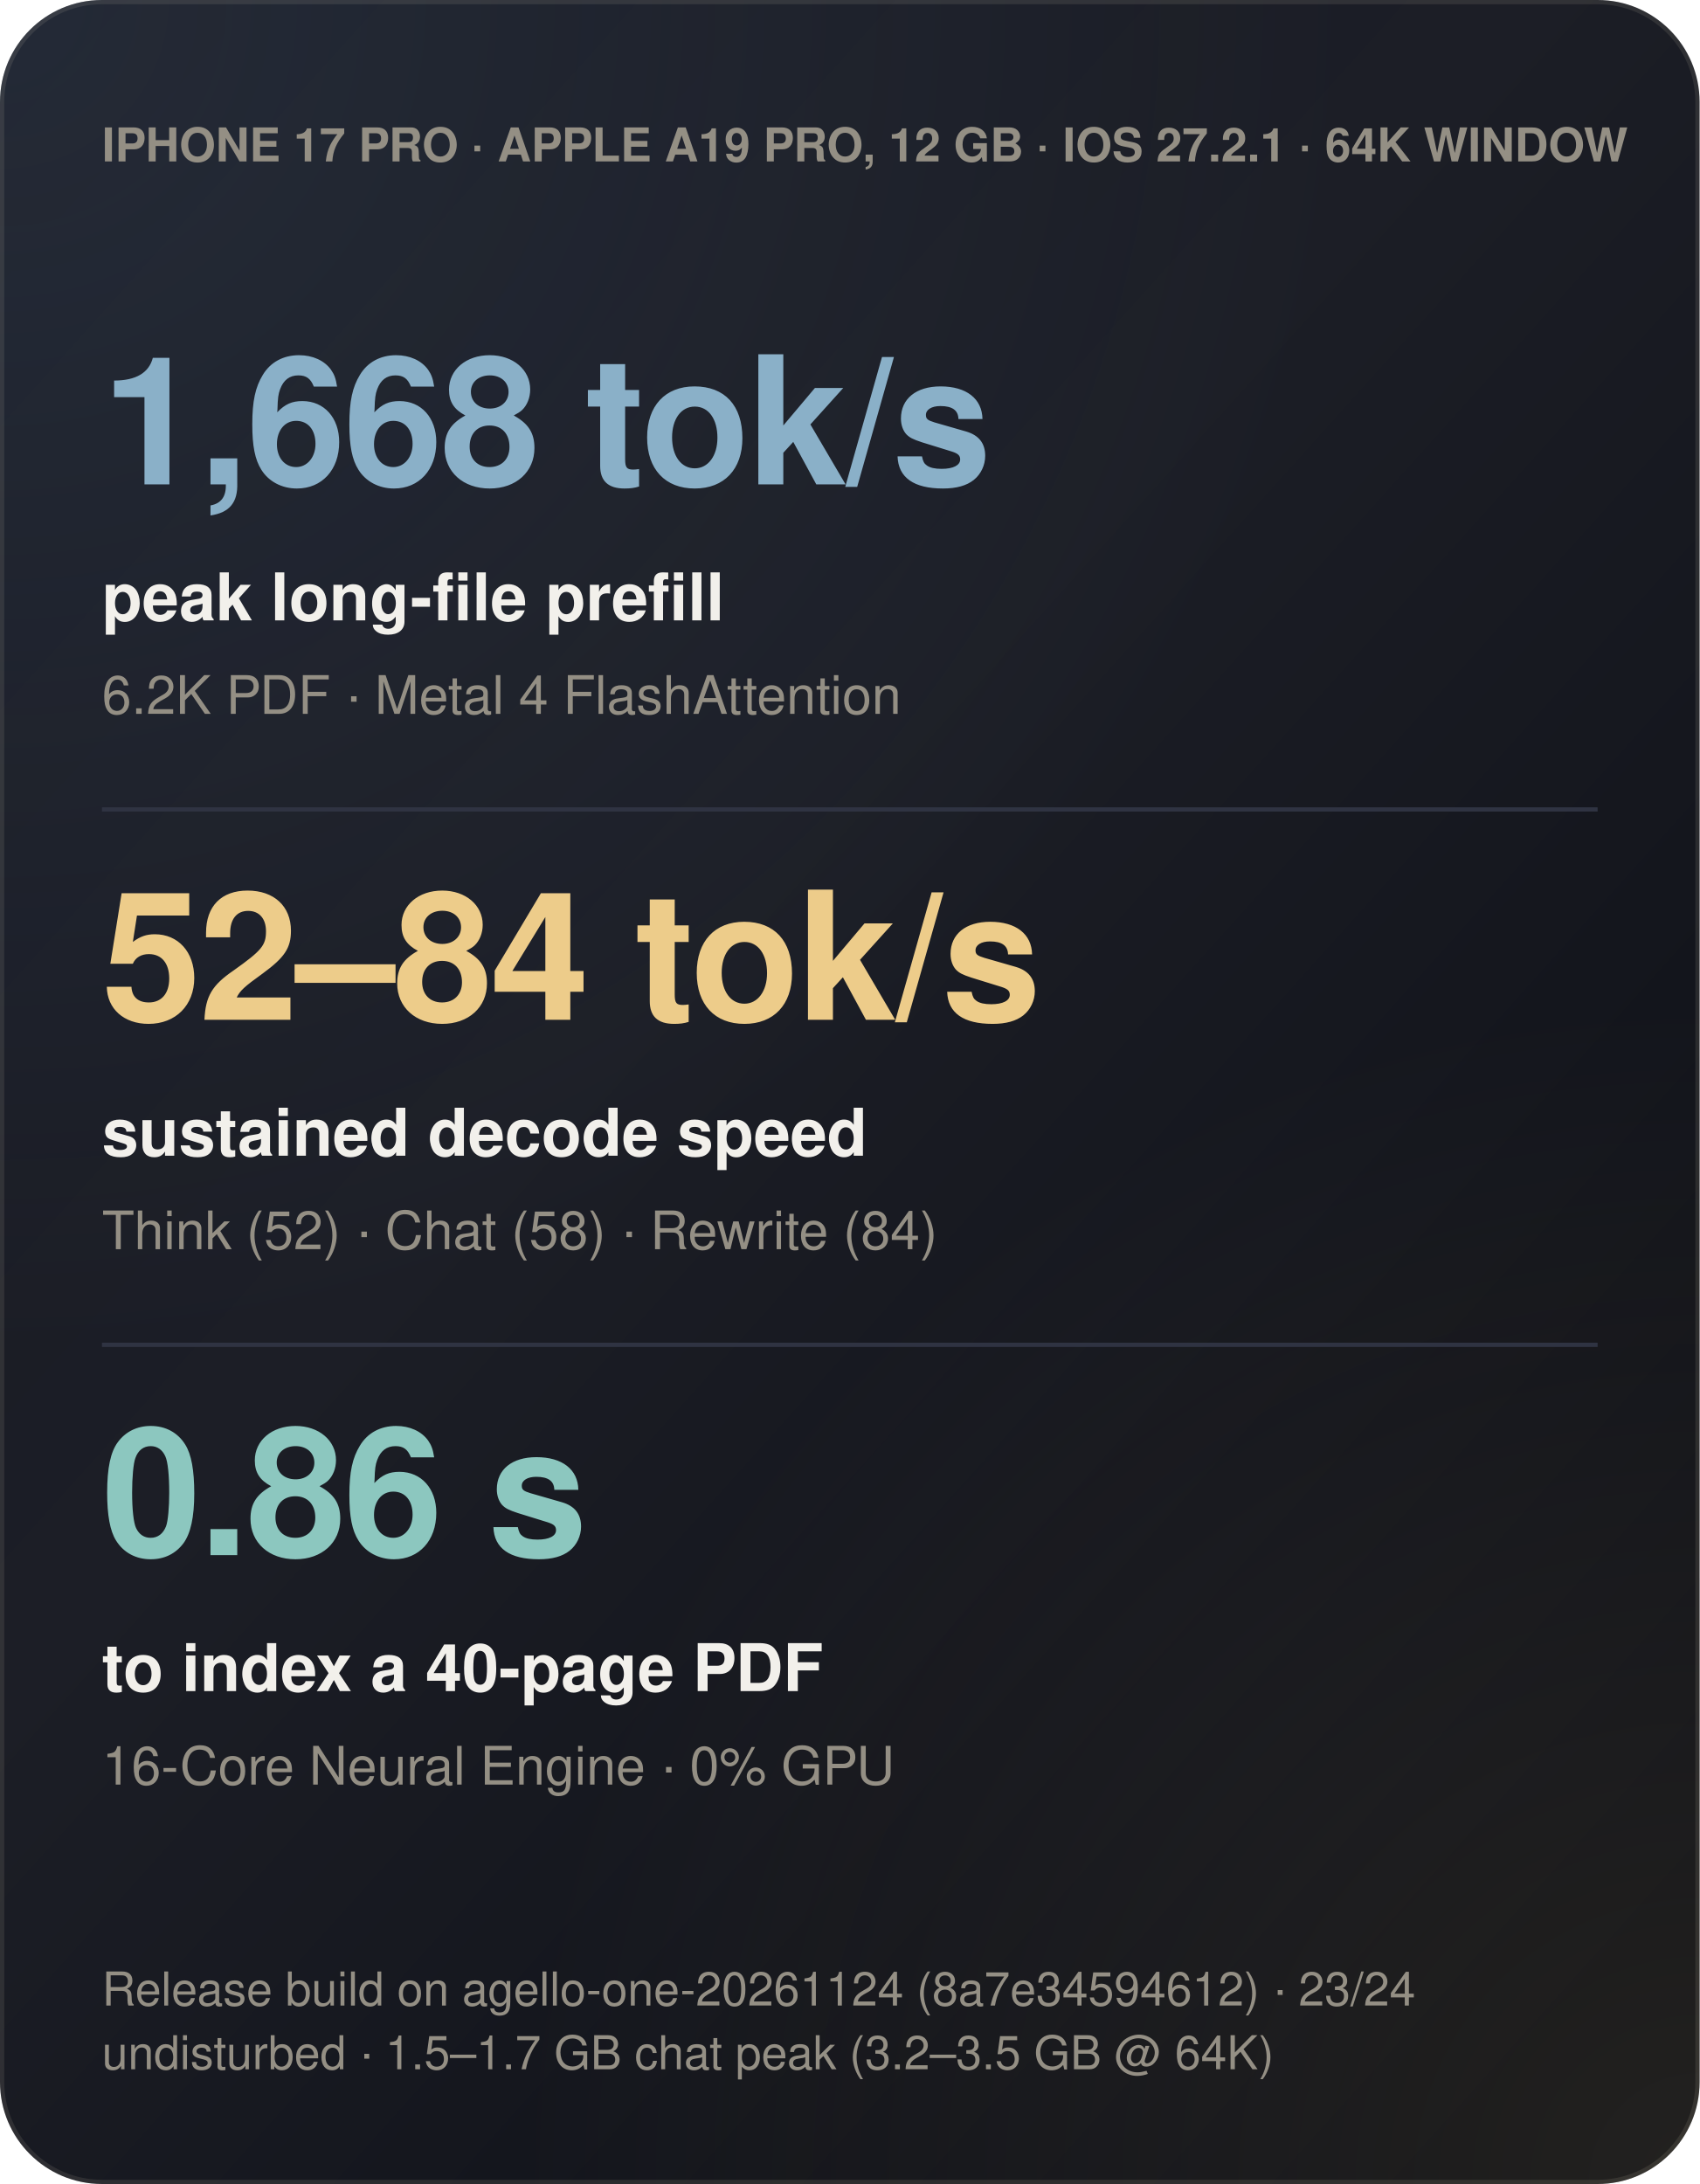
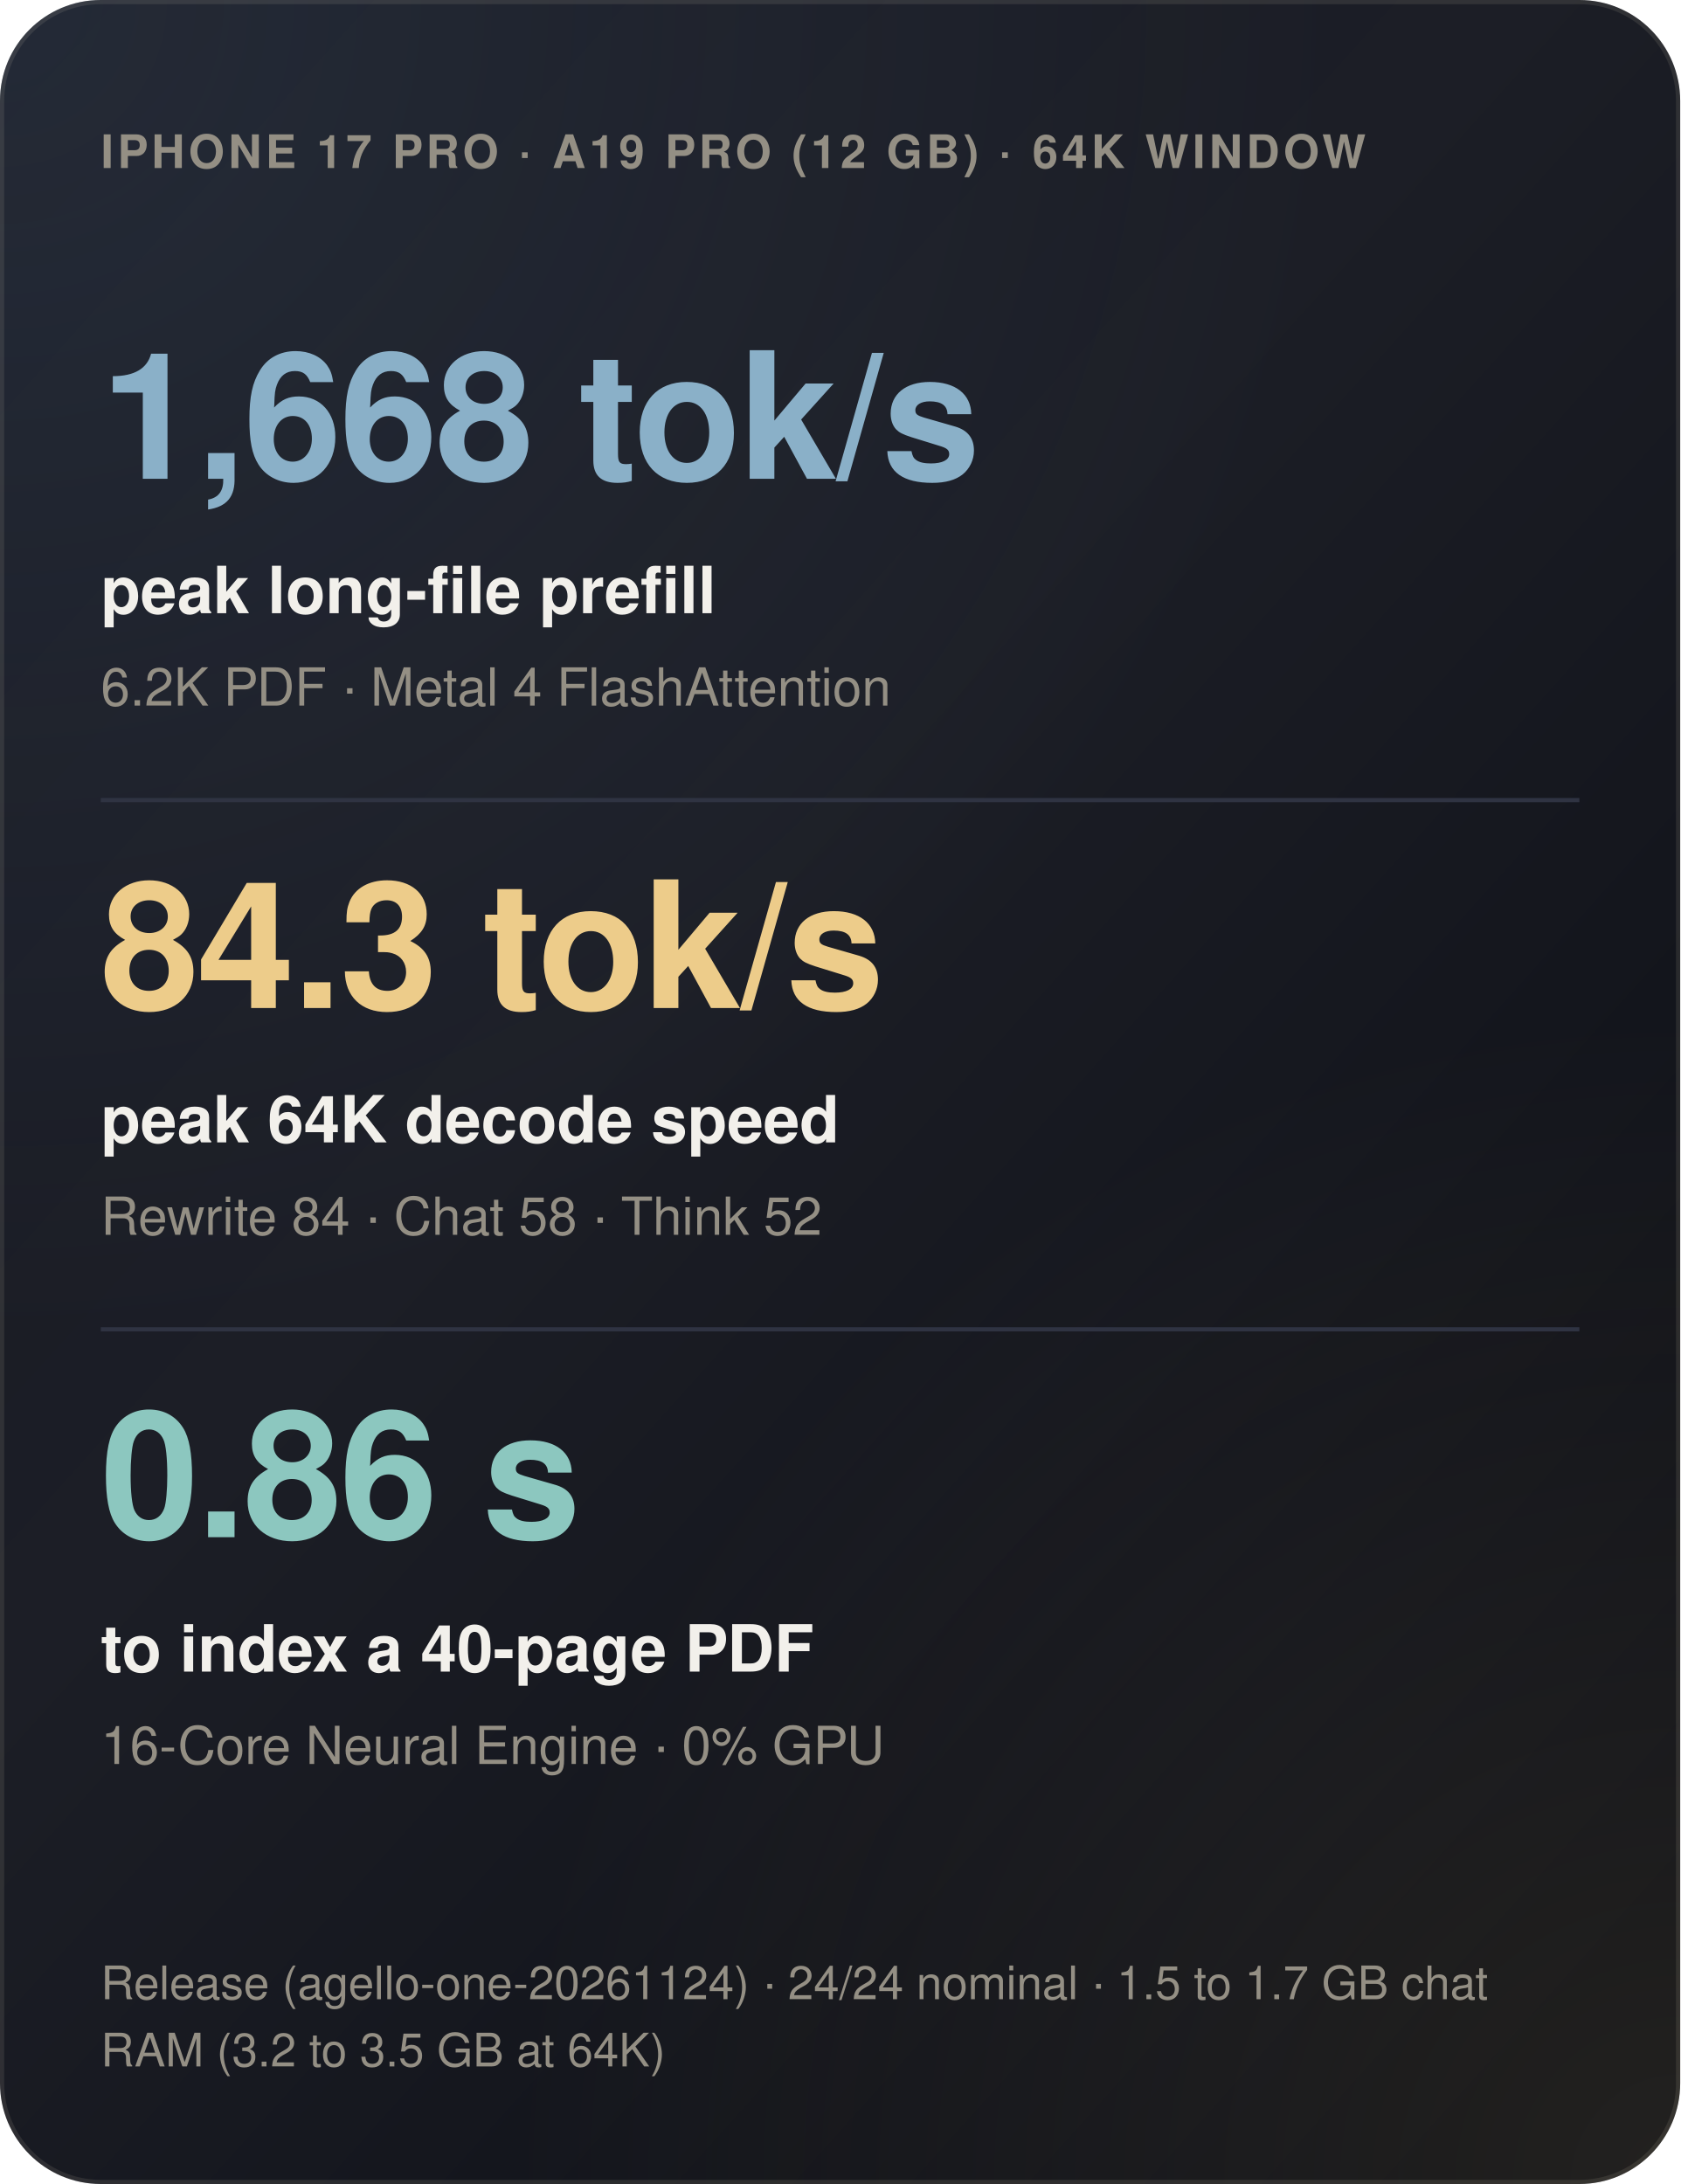
- <svg xmlns="http://www.w3.org/2000/svg" width="400" height="514" viewBox="0 0 400 514" role="img" aria-labelledby="title desc">
+ <svg xmlns="http://www.w3.org/2000/svg" width="400" height="520" viewBox="0 0 400 520" role="img" aria-labelledby="title desc">
  <defs>
    <linearGradient id="canvas" x1="0" y1="0" x2="0.85" y2="1">
      <stop offset="0" stop-color="#161823" />
      <stop offset="0.45" stop-color="#1C1E26" />
      <stop offset="1" stop-color="#0C0E14" />
    </linearGradient>
    <radialGradient id="glow0" cx="0" cy="0" r="320" gradientUnits="userSpaceOnUse">
      <stop offset="0" stop-color="#8AB0C8" stop-opacity="0.12" />
      <stop offset="1" stop-color="#8AB0C8" stop-opacity="0" />
    </radialGradient>
-     <radialGradient id="glow1" cx="400" cy="514" r="280" gradientUnits="userSpaceOnUse">
+     <radialGradient id="glow1" cx="400" cy="520" r="280" gradientUnits="userSpaceOnUse">
      <stop offset="0" stop-color="#EDCC8A" stop-opacity="0.1" />
      <stop offset="1" stop-color="#EDCC8A" stop-opacity="0" />
    </radialGradient>
  </defs>
-   <rect width="400" height="514" rx="24" fill="url(#canvas)" />
-   <rect width="400" height="514" rx="24" fill="url(#glow0)" />
-   <rect width="400" height="514" rx="24" fill="url(#glow1)" />
-   <rect x="0.5" y="0.5" width="399" height="513" rx="23.5" fill="none" stroke="#F7EBD1" stroke-opacity="0.10" />
-   <text x="24" y="38" font-family="-apple-system, BlinkMacSystemFont, 'SF Pro Text', 'Segoe UI', Helvetica, Arial, sans-serif" font-size="11" font-weight="600" fill="#948F84">IPHONE 17 PRO · APPLE A19 PRO, 12 GB · IOS 27.2.1 · 64K WINDOW</text>
+   <rect width="400" height="520" rx="24" fill="url(#canvas)" />
+   <rect width="400" height="520" rx="24" fill="url(#glow0)" />
+   <rect width="400" height="520" rx="24" fill="url(#glow1)" />
+   <rect x="0.5" y="0.5" width="399" height="519" rx="23.5" fill="none" stroke="#F7EBD1" stroke-opacity="0.10" />
+   <text x="24" y="40" font-family="-apple-system, BlinkMacSystemFont, 'SF Pro Text', 'Segoe UI', Helvetica, Arial, sans-serif" font-size="11" font-weight="600" fill="#948F84" letter-spacing="0.9">IPHONE 17 PRO · A19 PRO (12 GB) · 64K WINDOW</text>
  <text x="24" y="114" font-family="ui-rounded, 'SF Pro Rounded', -apple-system, BlinkMacSystemFont, 'Segoe UI', Helvetica, Arial, sans-serif" font-size="42" font-weight="700" fill="#8AB0C8" letter-spacing="-0.5">1,668 tok/s</text>
  <text x="24" y="146" font-family="-apple-system, BlinkMacSystemFont, 'SF Pro Text', 'Segoe UI', Helvetica, Arial, sans-serif" font-size="15.5" font-weight="600" fill="#F2F0EB">peak long-file prefill</text>
  <text x="24" y="168" font-family="-apple-system, BlinkMacSystemFont, 'SF Pro Text', 'Segoe UI', Helvetica, Arial, sans-serif" font-size="12.5" font-weight="400" fill="#948F84">6.2K PDF · Metal 4 FlashAttention</text>
  <rect x="24" y="190" width="352" height="1" fill="#2F3342" />
-   <text x="24" y="240" font-family="ui-rounded, 'SF Pro Rounded', -apple-system, BlinkMacSystemFont, 'Segoe UI', Helvetica, Arial, sans-serif" font-size="42" font-weight="700" fill="#EDCC8A" letter-spacing="-0.5">52–84 tok/s</text>
-   <text x="24" y="272" font-family="-apple-system, BlinkMacSystemFont, 'SF Pro Text', 'Segoe UI', Helvetica, Arial, sans-serif" font-size="15.5" font-weight="600" fill="#F2F0EB">sustained decode speed</text>
-   <text x="24" y="294" font-family="-apple-system, BlinkMacSystemFont, 'SF Pro Text', 'Segoe UI', Helvetica, Arial, sans-serif" font-size="12.5" font-weight="400" fill="#948F84">Think (52) · Chat (58) · Rewrite (84)</text>
+   <text x="24" y="240" font-family="ui-rounded, 'SF Pro Rounded', -apple-system, BlinkMacSystemFont, 'Segoe UI', Helvetica, Arial, sans-serif" font-size="42" font-weight="700" fill="#EDCC8A" letter-spacing="-0.5">84.3 tok/s</text>
+   <text x="24" y="272" font-family="-apple-system, BlinkMacSystemFont, 'SF Pro Text', 'Segoe UI', Helvetica, Arial, sans-serif" font-size="15.5" font-weight="600" fill="#F2F0EB">peak 64K decode speed</text>
+   <text x="24" y="294" font-family="-apple-system, BlinkMacSystemFont, 'SF Pro Text', 'Segoe UI', Helvetica, Arial, sans-serif" font-size="12.5" font-weight="400" fill="#948F84">Rewrite 84 · Chat 58 · Think 52</text>
  <rect x="24" y="316" width="352" height="1" fill="#2F3342" />
  <text x="24" y="366" font-family="ui-rounded, 'SF Pro Rounded', -apple-system, BlinkMacSystemFont, 'Segoe UI', Helvetica, Arial, sans-serif" font-size="42" font-weight="700" fill="#8CC7BF" letter-spacing="-0.5">0.86 s</text>
  <text x="24" y="398" font-family="-apple-system, BlinkMacSystemFont, 'SF Pro Text', 'Segoe UI', Helvetica, Arial, sans-serif" font-size="15.5" font-weight="600" fill="#F2F0EB">to index a 40-page PDF</text>
  <text x="24" y="420" font-family="-apple-system, BlinkMacSystemFont, 'SF Pro Text', 'Segoe UI', Helvetica, Arial, sans-serif" font-size="12.5" font-weight="400" fill="#948F84">16-Core Neural Engine · 0% GPU</text>
-   <text x="24" y="472" font-family="-apple-system, BlinkMacSystemFont, 'SF Pro Text', 'Segoe UI', Helvetica, Arial, sans-serif" font-size="11" font-weight="400" fill="#948F84">Release build on agello-one-20261124 (8a7e34594612) · 23/24</text>
-   <text x="24" y="487" font-family="-apple-system, BlinkMacSystemFont, 'SF Pro Text', 'Segoe UI', Helvetica, Arial, sans-serif" font-size="11" font-weight="400" fill="#948F84">undisturbed · 1.5–1.7 GB chat peak (3.2–3.5 GB @ 64K)</text>
+   <text x="24" y="476" font-family="-apple-system, BlinkMacSystemFont, 'SF Pro Text', 'Segoe UI', Helvetica, Arial, sans-serif" font-size="11" font-weight="400" fill="#948F84">Release (agello-one-20261124) · 24/24 nominal · 1.5 to 1.7 GB chat</text>
+   <text x="24" y="492" font-family="-apple-system, BlinkMacSystemFont, 'SF Pro Text', 'Segoe UI', Helvetica, Arial, sans-serif" font-size="11" font-weight="400" fill="#948F84">RAM (3.2 to 3.5 GB at 64K)</text>
</svg>
